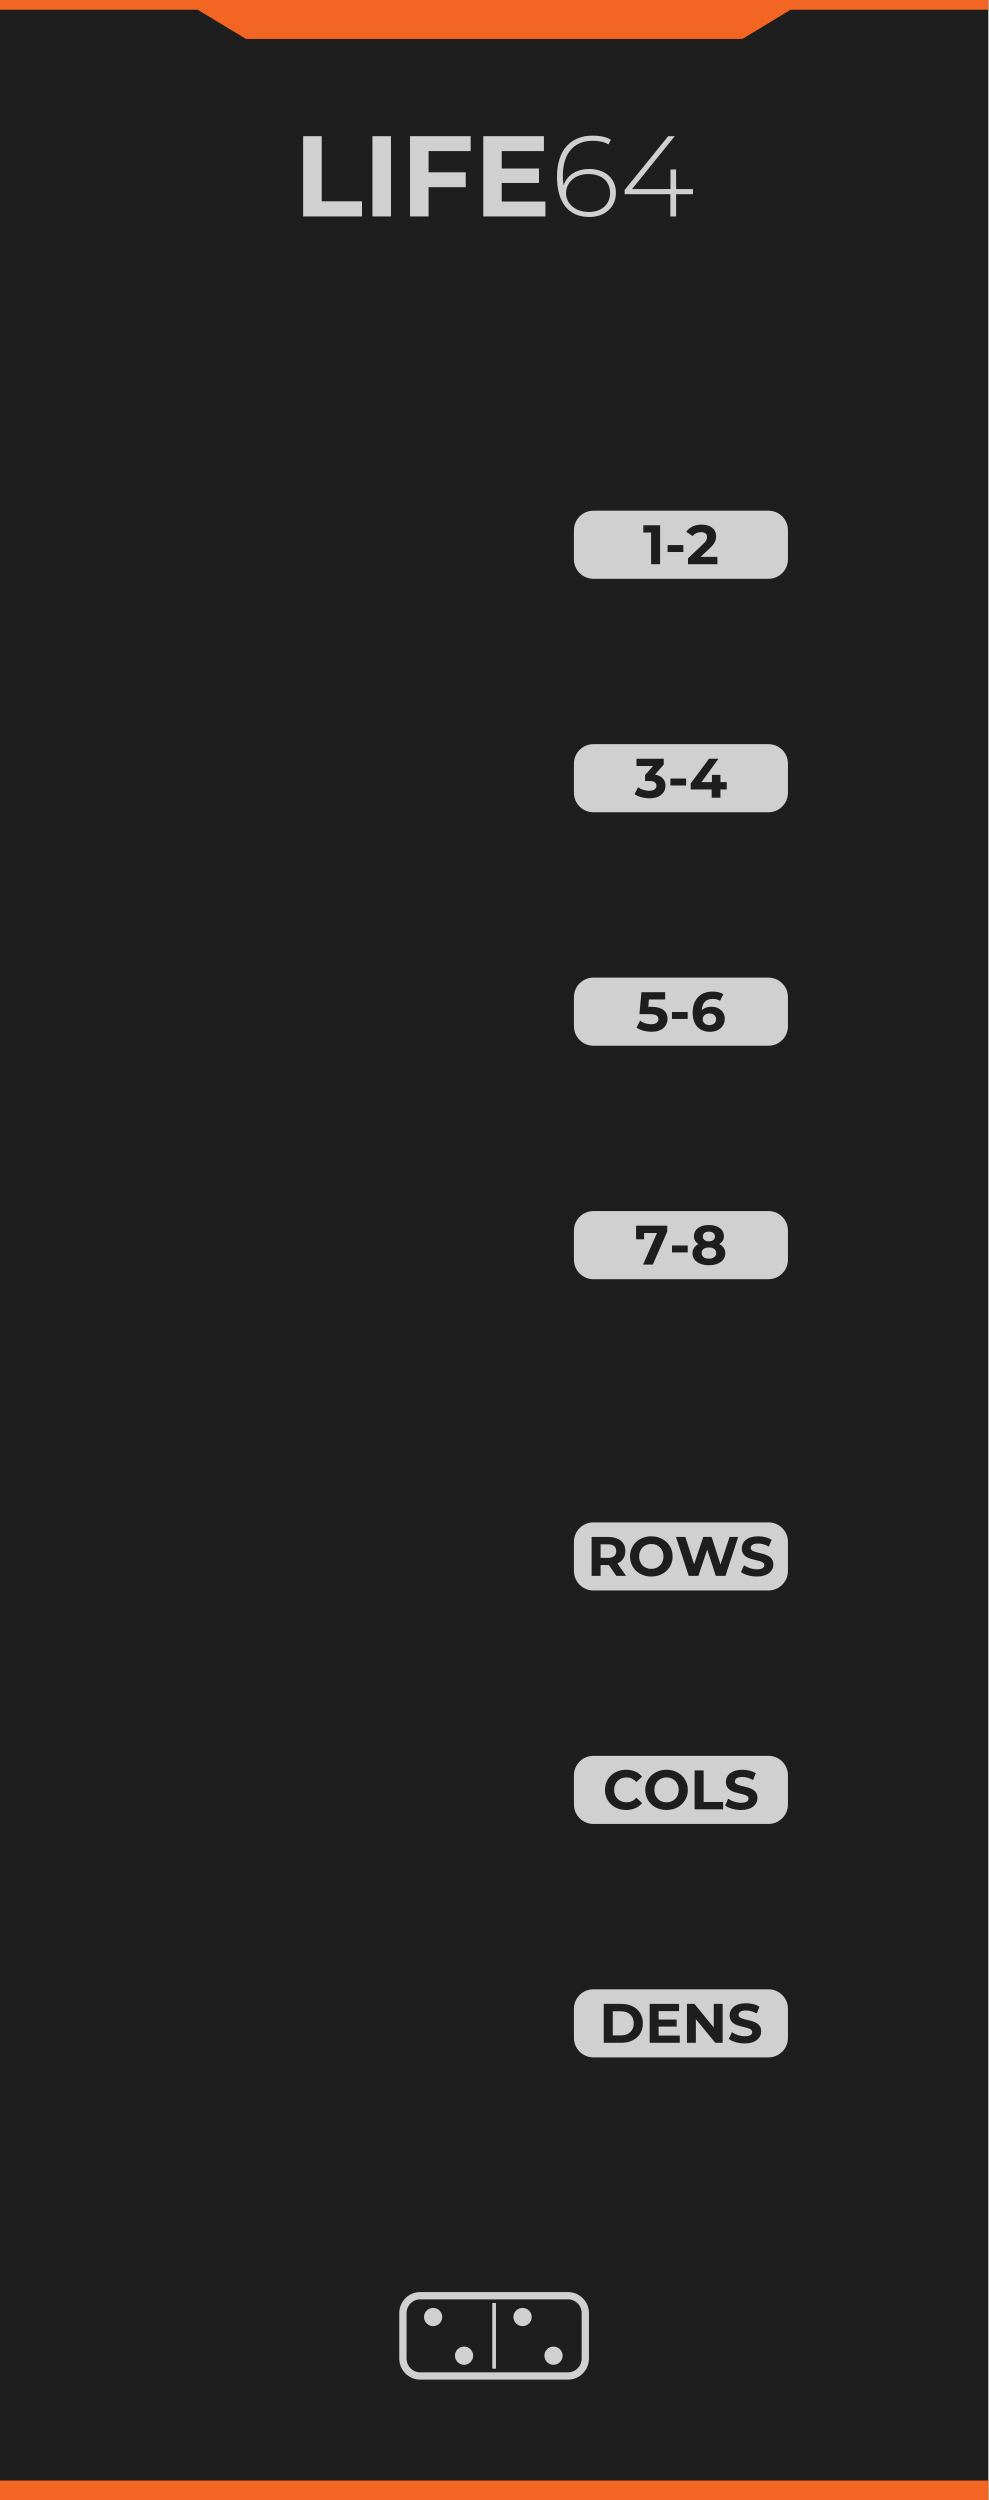
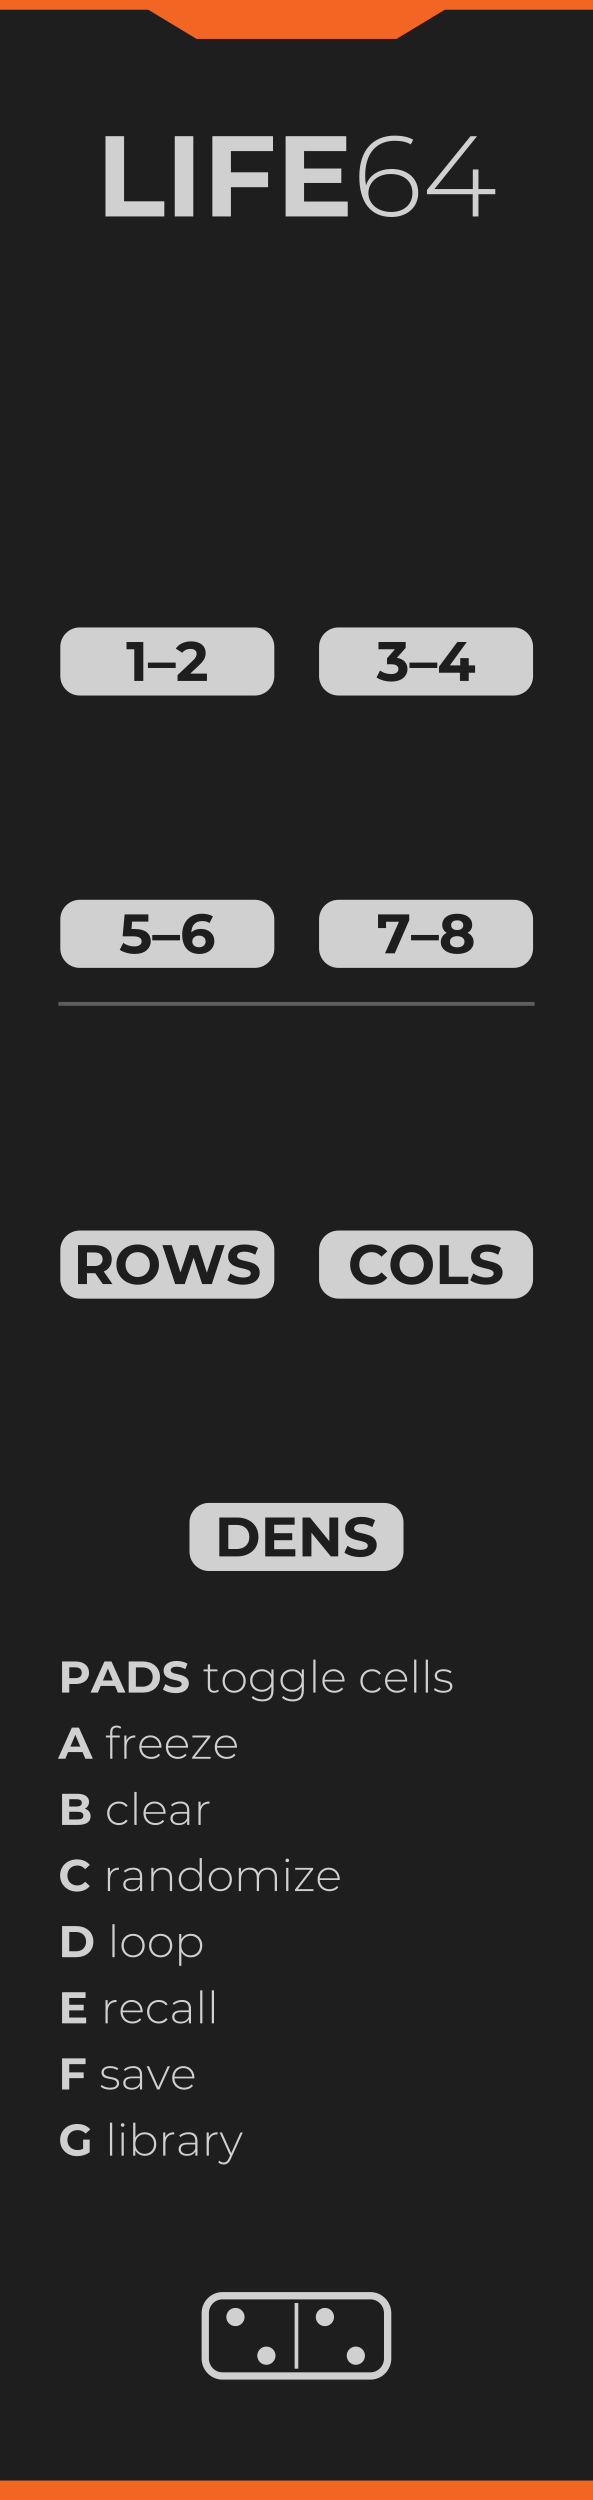
- <svg xmlns="http://www.w3.org/2000/svg" width="50.8mm" height="128.5mm" viewBox="0 0 50.8 128.5">
-   <rect width="50.8" height="128.5" fill="#1e1e1e" />
-   <polygon points="     0,0 50.8,0 50.8,0.5     40.64,0.5 38.16,2.0 12.64,2.0 10.16,0.5     0,0.5   " fill="#f26522" />
-   <rect x="0" y="127.5" width="50.8" height="1.0" fill="#f26522" />
+ <svg xmlns="http://www.w3.org/2000/svg" width="30.48mm" height="128.5mm" viewBox="0 0 30.48 128.5">
+   <rect width="30.48" height="128.5" fill="#1e1e1e" />
+   <polygon points="0,0 30.48,0 30.48,0.5 22.86,0.5 20.38,2.0 10.10,2.0 7.62,0.5 0,0.5" fill="#f26522" />
+   <rect x="0" y="127.5" width="30.48" height="1.0" fill="#f26522" />
  <g id="title">
-     <path fill="#d0d0d0" fill-rule="evenodd" d="M15.582 11.125H18.606V10.347H16.537V7.0H15.582Z" />
-     <path fill="#d0d0d0" fill-rule="evenodd" d="M19.142 11.125H20.096V7.0H19.142Z" />
-     <path fill="#d0d0d0" fill-rule="evenodd" d="M21.075 11.125H22.029V9.622H23.939V8.856H22.029V7.766H24.192V7.0H21.075Z" />
-     <path fill="#d0d0d0" fill-rule="evenodd" d="M24.84 11.125H28.034V10.359H25.789V9.404H27.704V8.662H25.789V7.766H27.957V7.0H24.84Z" />
-     <path fill="#d0d0d0" fill-rule="evenodd" d="M30.285 11.154C31.075 11.154 31.658 10.665 31.658 9.911C31.658 9.169 31.104 8.685 30.279 8.685C29.656 8.685 29.137 8.992 28.967 9.534C28.937 9.346 28.93 9.163 28.93 9.039C28.93 7.837 29.535 7.236 30.462 7.236C30.776 7.236 31.063 7.291 31.275 7.424L31.399 7.183C31.147 7.026 30.816 6.971 30.462 6.971C29.366 6.971 28.629 7.684 28.629 9.086C28.629 10.371 29.201 11.154 30.285 11.154ZM30.273 10.895C29.507 10.895 29.095 10.412 29.095 9.929C29.095 9.375 29.566 8.945 30.238 8.945C30.937 8.945 31.358 9.328 31.358 9.917C31.358 10.506 30.922 10.895 30.273 10.895Z" />
-     <path fill="#d0d0d0" fill-rule="evenodd" d="M32.106 9.982H34.457V11.125H34.752V9.982H35.618V9.717H34.752V8.709H34.463V9.717H32.486L34.681 7.0H34.345L32.106 9.764Z" />
+     <path fill="#d0d0d0" fill-rule="evenodd" d="M5.422 11.125H8.446V10.347H6.377V7.0H5.422Z" />
+     <path fill="#d0d0d0" fill-rule="evenodd" d="M8.982 11.125H9.936V7.0H8.982Z" />
+     <path fill="#d0d0d0" fill-rule="evenodd" d="M10.915 11.125H11.869V9.622H13.779V8.856H11.869V7.766H14.032V7.0H10.915Z" />
+     <path fill="#d0d0d0" fill-rule="evenodd" d="M14.68 11.125H17.874V10.359H15.629V9.404H17.544V8.662H15.629V7.766H17.797V7.0H14.68Z" />
+     <path fill="#d0d0d0" fill-rule="evenodd" d="M20.125 11.154C20.915 11.154 21.498 10.665 21.498 9.911C21.498 9.169 20.944 8.685 20.119 8.685C19.491 8.685 18.976 8.992 18.811 9.534C18.78 9.345 18.77 9.165 18.77 9.039C18.77 7.837 19.375 7.236 20.302 7.236C20.616 7.236 20.903 7.291 21.115 7.424L21.239 7.183C20.987 7.033 20.656 6.971 20.302 6.971C19.206 6.971 18.469 7.684 18.469 9.086C18.469 10.375 19.041 11.154 20.125 11.154ZM20.113 10.895C19.347 10.895 18.935 10.412 18.935 9.929C18.935 9.375 19.406 8.945 20.078 8.945C20.769 8.945 21.198 9.328 21.198 9.917C21.198 10.514 20.758 10.895 20.113 10.895Z" />
+     <path fill="#d0d0d0" fill-rule="evenodd" d="M21.946 9.982H24.297V11.125H24.592V9.982H25.458V9.717H24.592V8.709H24.303V9.717H22.329L24.521 7.0H24.185L21.946 9.764Z" />
  </g>
-   <rect x="29.5" y="26.25" width="11" height="3.5" rx="1.0" fill="#d0d0d0" />
-   <g transform="translate(29.5, 0)">
-     <path fill="#1e1e1e" fill-rule="evenodd" d="M3.966 29.0H4.429V27.0H3.566V27.371H3.966Z" />
-     <path fill="#1e1e1e" fill-rule="evenodd" d="M4.814 28.374H5.623V28.017H4.814Z" />
-     <path fill="#1e1e1e" fill-rule="evenodd" d="M5.863 29.0H7.374V28.623H6.513L6.974 28.189C7.254 27.926 7.309 27.751 7.309 27.557C7.309 27.191 7.011 26.966 6.566 26.966C6.208 26.966 5.924 27.109 5.771 27.337L6.109 27.554C6.208 27.417 6.355 27.354 6.523 27.354C6.732 27.354 6.843 27.443 6.843 27.603C6.843 27.694 6.817 27.806 6.634 27.971L5.863 28.7Z" />
-   </g>
-   <rect x="29.5" y="38.25" width="11" height="3.5" rx="1.0" fill="#d0d0d0" />
-   <g transform="translate(29.5, 0)">
-     <path fill="#1e1e1e" fill-rule="evenodd" d="M3.879 41.034C4.45 41.034 4.707 40.726 4.707 40.389C4.707 40.094 4.523 39.872 4.165 39.813L4.616 39.3V39.0H3.216V39.371H4.067L3.656 39.837V40.143H3.867C4.13 40.143 4.241 40.236 4.241 40.389C4.241 40.549 4.1 40.646 3.867 40.646C3.661 40.646 3.448 40.576 3.296 40.466L3.116 40.82C3.306 40.957 3.6 41.034 3.879 41.034Z" />
-     <path fill="#1e1e1e" fill-rule="evenodd" d="M4.959 40.374H5.767V40.017H4.959Z" />
-     <path fill="#1e1e1e" fill-rule="evenodd" d="M6.001 40.58H7.079V41.0H7.53V40.58H7.856V40.203H7.53V39.829H7.093V40.203H6.555L7.43 39.0H6.944L6.001 40.269Z" />
-   </g>
-   <rect x="29.5" y="50.25" width="11" height="3.5" rx="1.0" fill="#d0d0d0" />
-   <g transform="translate(29.5, 0)">
-     <path fill="#1e1e1e" fill-rule="evenodd" d="M3.98 53.034C4.551 53.034 4.811 52.726 4.811 52.371C4.811 52.017 4.58 51.751 3.986 51.751H3.822L3.855 51.371H4.689V51.0H3.469L3.366 52.126H3.877C4.243 52.126 4.343 52.231 4.343 52.386C4.343 52.55 4.201 52.646 3.969 52.646C3.763 52.646 3.552 52.576 3.4 52.466L3.217 52.82C3.411 52.957 3.702 53.034 3.98 53.034Z" />
-     <path fill="#1e1e1e" fill-rule="evenodd" d="M5.037 52.374H5.846V52.017H5.037Z" />
-     <path fill="#1e1e1e" fill-rule="evenodd" d="M6.997 53.034C7.14 53.034 7.268 53.007 7.381 52.953C7.608 52.844 7.754 52.639 7.754 52.369C7.754 52.243 7.723 52.133 7.661 52.04C7.538 51.853 7.325 51.746 7.066 51.746C6.858 51.746 6.69 51.807 6.572 51.926L6.573 51.908C6.592 51.535 6.804 51.343 7.134 51.343C7.271 51.343 7.398 51.367 7.509 51.443L7.68 51.103C7.539 51.011 7.336 50.966 7.123 50.966C6.523 50.966 6.103 51.351 6.103 52.043C6.103 52.689 6.449 53.034 6.997 53.034ZM6.971 52.689C6.749 52.689 6.62 52.563 6.62 52.391C6.62 52.214 6.76 52.091 6.966 52.091C7.171 52.091 7.306 52.209 7.306 52.391C7.306 52.569 7.166 52.689 6.971 52.689Z" />
-   </g>
-   <rect x="29.5" y="62.25" width="11" height="3.5" rx="1.0" fill="#d0d0d0" />
-   <g transform="translate(29.5, 0)">
-     <path fill="#1e1e1e" fill-rule="evenodd" d="M3.551 65.0H4.054L4.797 63.3V63.0H3.194V63.703H3.606V63.377H4.269Z" />
-     <path fill="#1e1e1e" fill-rule="evenodd" d="M5.04 64.374H5.849V64.017H5.04Z" />
-     <path fill="#1e1e1e" fill-rule="evenodd" d="M6.934 65.034C7.443 65.034 7.78 64.791 7.78 64.42C7.78 64.205 7.668 64.044 7.474 63.947C7.624 63.855 7.709 63.715 7.709 63.537C7.709 63.183 7.397 62.966 6.934 62.966C6.483 62.966 6.166 63.183 6.166 63.537C6.166 63.715 6.251 63.855 6.399 63.947C6.206 64.044 6.094 64.204 6.094 64.42C6.094 64.791 6.431 65.034 6.934 65.034ZM6.934 63.803C6.744 63.803 6.626 63.71 6.626 63.557C6.626 63.397 6.751 63.306 6.934 63.306C7.121 63.306 7.249 63.397 7.249 63.557C7.249 63.71 7.129 63.803 6.934 63.803ZM6.934 64.694C6.706 64.694 6.563 64.585 6.563 64.406C6.563 64.227 6.706 64.12 6.934 64.12C7.167 64.12 7.311 64.227 7.311 64.406C7.311 64.585 7.167 64.694 6.934 64.694Z" />
-   </g>
-   <rect x="29.5" y="78.25" width="11" height="3.5" rx="1.0" fill="#d0d0d0" />
-   <g transform="translate(29.5, 0)">
-     <path fill="#1e1e1e" fill-rule="evenodd" d="M0.909 81.0H1.371V80.443H1.774C1.782 80.443 1.789 80.443 1.796 80.443L2.18 81.0H2.68L2.233 80.358C2.494 80.246 2.643 80.025 2.643 79.726C2.643 79.272 2.319 79.0 1.763 79.0H0.909ZM1.749 79.377C2.034 79.377 2.174 79.505 2.174 79.726C2.174 79.943 2.034 80.074 1.749 80.074H1.371V79.377Z" />
-     <path fill="#1e1e1e" fill-rule="evenodd" d="M3.98 81.034C4.449 81.034 4.823 80.793 4.989 80.413C5.1 80.158 5.098 79.835 4.989 79.587C4.823 79.213 4.451 78.966 3.977 78.966C3.352 78.966 2.883 79.406 2.883 80.0C2.883 80.594 3.348 81.034 3.98 81.034ZM3.977 80.64C3.888 80.64 3.805 80.625 3.729 80.594C3.5 80.503 3.351 80.28 3.351 80.0C3.351 79.619 3.619 79.36 3.977 79.36C4.335 79.36 4.603 79.619 4.603 80.0C4.603 80.381 4.335 80.64 3.977 80.64Z" />
-     <path fill="#1e1e1e" fill-rule="evenodd" d="M5.9 81.0H6.397L6.851 79.645L7.291 81.0H7.789L8.443 79.0H8.0L7.534 80.416L7.077 79.0H6.649L6.177 80.406L5.726 79.0H5.246Z" />
-     <path fill="#1e1e1e" fill-rule="evenodd" d="M9.4 81.034C9.971 81.034 10.249 80.751 10.249 80.414C10.249 80.205 10.154 80.072 10.017 79.989C9.674 79.779 9.086 79.823 9.086 79.566C9.086 79.522 9.098 79.483 9.123 79.45C9.172 79.383 9.287 79.337 9.466 79.337C9.645 79.337 9.833 79.388 10.02 79.494L10.163 79.143C9.976 79.025 9.72 78.966 9.469 78.966C8.903 78.966 8.626 79.246 8.626 79.589C8.626 79.909 8.836 80.04 9.084 80.12C9.416 80.227 9.789 80.235 9.789 80.449C9.789 80.574 9.677 80.663 9.403 80.663C9.163 80.663 8.914 80.576 8.743 80.454L8.586 80.803C8.765 80.94 9.08 81.034 9.4 81.034Z" />
-   </g>
-   <rect x="29.5" y="90.25" width="11" height="3.5" rx="1.0" fill="#d0d0d0" />
-   <g transform="translate(29.5, 0)">
-     <path fill="#1e1e1e" fill-rule="evenodd" d="M2.68 93.034C3.03 93.034 3.315 92.91 3.506 92.677L3.209 92.403C3.071 92.563 2.904 92.64 2.706 92.64C2.332 92.64 2.066 92.381 2.066 92.0C2.066 91.619 2.332 91.36 2.706 91.36C2.904 91.36 3.071 91.438 3.209 91.594L3.506 91.32C3.315 91.088 3.03 90.966 2.683 90.966C2.058 90.966 1.597 91.398 1.597 92.0C1.597 92.602 2.063 93.034 2.68 93.034Z" />
-     <path fill="#1e1e1e" fill-rule="evenodd" d="M4.763 93.034C5.231 93.034 5.606 92.793 5.771 92.413C5.883 92.158 5.881 91.835 5.771 91.587C5.606 91.213 5.234 90.966 4.76 90.966C4.135 90.966 3.666 91.406 3.666 92.0C3.666 92.594 4.13 93.034 4.763 93.034ZM4.76 92.64C4.67 92.64 4.588 92.625 4.511 92.594C4.283 92.503 4.134 92.28 4.134 92.0C4.134 91.619 4.402 91.36 4.76 91.36C5.118 91.36 5.386 91.619 5.386 92.0C5.386 92.381 5.118 92.64 4.76 92.64Z" />
-     <path fill="#1e1e1e" fill-rule="evenodd" d="M6.203 93.0H7.669V92.623H6.666V91.0H6.203Z" />
-     <path fill="#1e1e1e" fill-rule="evenodd" d="M8.586 93.034C9.157 93.034 9.434 92.751 9.434 92.414C9.434 92.205 9.34 92.072 9.203 91.989C8.86 91.779 8.271 91.823 8.271 91.566C8.271 91.522 8.284 91.483 8.309 91.45C8.358 91.383 8.472 91.337 8.651 91.337C8.83 91.337 9.019 91.388 9.206 91.494L9.349 91.143C9.162 91.025 8.906 90.966 8.654 90.966C8.089 90.966 7.811 91.246 7.811 91.589C7.811 91.909 8.021 92.04 8.27 92.12C8.601 92.227 8.974 92.235 8.974 92.449C8.974 92.574 8.863 92.663 8.589 92.663C8.349 92.663 8.1 92.576 7.929 92.454L7.771 92.803C7.95 92.94 8.266 93.034 8.586 93.034Z" />
-   </g>
-   <rect x="29.5" y="102.25" width="11" height="3.5" rx="1.0" fill="#d0d0d0" />
-   <g transform="translate(29.5, 0)">
-     <path fill="#1e1e1e" fill-rule="evenodd" d="M1.533 105.0H2.441C3.093 105.0 3.544 104.606 3.544 104.0C3.544 103.796 3.498 103.62 3.404 103.471C3.218 103.174 2.876 103.0 2.441 103.0H1.533ZM1.996 104.62V103.38H2.419C2.819 103.38 3.076 103.617 3.076 104.0C3.076 104.377 2.819 104.62 2.419 104.62Z" />
-     <path fill="#1e1e1e" fill-rule="evenodd" d="M3.893 105.0H5.441V104.629H4.353V104.166H5.281V103.806H4.353V103.371H5.404V103.0H3.893Z" />
-     <path fill="#1e1e1e" fill-rule="evenodd" d="M5.81 105.0H6.267V103.786L7.264 105.0H7.644V103.0H7.187V104.213L6.193 103.0H5.81Z" />
-     <path fill="#1e1e1e" fill-rule="evenodd" d="M8.776 105.034C9.347 105.034 9.624 104.751 9.624 104.414C9.624 104.205 9.53 104.072 9.393 103.989C9.05 103.779 8.461 103.823 8.461 103.566C8.461 103.522 8.474 103.483 8.499 103.45C8.548 103.383 8.662 103.337 8.841 103.337C9.02 103.337 9.209 103.388 9.396 103.494L9.539 103.143C9.352 103.025 9.096 102.966 8.844 102.966C8.279 102.966 8.001 103.246 8.001 103.589C8.001 103.909 8.211 104.04 8.46 104.12C8.791 104.227 9.164 104.235 9.164 104.449C9.164 104.574 9.053 104.663 8.779 104.663C8.539 104.663 8.29 104.576 8.119 104.454L7.961 104.803C8.14 104.94 8.456 105.034 8.776 105.034Z" />
-   </g>
-   <g transform="translate(20.71,118.0) scale(0.75)">
+   <rect x="3.10" y="32.25" width="11" height="3.5" rx="1" fill="#d0d0d0" />
+   <path fill="#1e1e1e" fill-rule="evenodd" d="M6.903 35.0H7.366V33.0H6.503V33.371H6.903Z" />
+   <path fill="#1e1e1e" fill-rule="evenodd" d="M7.603 34.334H9.031V34.057H7.603Z" />
+   <path fill="#1e1e1e" fill-rule="evenodd" d="M9.126 35.0H10.637V34.623H9.777L10.237 34.189C10.517 33.931 10.571 33.751 10.571 33.557C10.571 33.191 10.274 32.966 9.829 32.966C9.467 32.966 9.19 33.109 9.034 33.337L9.371 33.554C9.467 33.417 9.614 33.354 9.786 33.354C9.995 33.354 10.106 33.447 10.106 33.603C10.106 33.698 10.076 33.804 9.897 33.971L9.126 34.7Z" />
+   <rect x="16.40" y="32.25" width="11" height="3.5" rx="1" fill="#d0d0d0" />
+   <path fill="#1e1e1e" fill-rule="evenodd" d="M20.116 35.034C20.681 35.034 20.944 34.726 20.944 34.389C20.944 34.091 20.76 33.872 20.401 33.811L20.853 33.3V33.0H19.453V33.371H20.301L19.893 33.837V34.143H20.104C20.367 34.143 20.479 34.24 20.479 34.389C20.479 34.552 20.337 34.646 20.104 34.646C19.895 34.646 19.685 34.58 19.533 34.466L19.353 34.82C19.547 34.957 19.834 35.034 20.116 35.034Z" />
+   <path fill="#1e1e1e" fill-rule="evenodd" d="M21.047 34.334H22.476V34.057H21.047Z" />
+   <path fill="#1e1e1e" fill-rule="evenodd" d="M22.564 34.58H23.641V35.0H24.093V34.58H24.419V34.203H24.093V33.829H23.656V34.203H23.121L23.993 33.0H23.507L22.564 34.269Z" />
+   <rect x="3.10" y="46.25" width="11" height="3.5" rx="1" fill="#d0d0d0" />
+   <path fill="#1e1e1e" fill-rule="evenodd" d="M6.917 49.034C7.489 49.034 7.749 48.726 7.749 48.371C7.749 48.017 7.511 47.751 6.923 47.751H6.76L6.791 47.371H7.626V47.0H6.406L6.303 48.126H6.814C7.174 48.126 7.28 48.231 7.28 48.386C7.28 48.55 7.138 48.646 6.906 48.646C6.7 48.646 6.49 48.58 6.337 48.466L6.154 48.82C6.349 48.957 6.639 49.034 6.917 49.034Z" />
+   <path fill="#1e1e1e" fill-rule="evenodd" d="M7.826 48.334H9.254V48.057H7.826Z" />
+   <path fill="#1e1e1e" fill-rule="evenodd" d="M10.26 49.034C10.683 49.034 11.017 48.78 11.017 48.369C11.017 47.991 10.717 47.746 10.329 47.746C10.117 47.746 9.952 47.806 9.834 47.926C9.846 47.541 10.062 47.343 10.397 47.343C10.53 47.343 10.661 47.367 10.771 47.443L10.943 47.103C10.802 47.011 10.599 46.966 10.386 46.966C9.786 46.966 9.366 47.351 9.366 48.043C9.366 48.69 9.708 49.034 10.26 49.034ZM10.234 48.689C10.013 48.689 9.883 48.563 9.883 48.391C9.883 48.216 10.023 48.091 10.229 48.091C10.434 48.091 10.569 48.209 10.569 48.391C10.569 48.574 10.429 48.689 10.234 48.689Z" />
+   <rect x="16.40" y="46.25" width="11" height="3.5" rx="1" fill="#d0d0d0" />
+   <path fill="#1e1e1e" fill-rule="evenodd" d="M19.789 49.0H20.291L21.034 47.3V47.0H19.431V47.703H19.843V47.377H20.506Z" />
+   <path fill="#1e1e1e" fill-rule="evenodd" d="M21.129 48.334H22.557V48.057H21.129Z" />
+   <path fill="#1e1e1e" fill-rule="evenodd" d="M23.497 49.034C24.006 49.034 24.343 48.797 24.343 48.42C24.343 48.207 24.231 48.044 24.037 47.949C24.186 47.857 24.271 47.716 24.271 47.537C24.271 47.183 23.96 46.966 23.497 46.966C23.04 46.966 22.729 47.183 22.729 47.537C22.729 47.716 22.811 47.853 22.96 47.949C22.77 48.044 22.657 48.207 22.657 48.42C22.657 48.797 22.994 49.034 23.497 49.034ZM23.497 47.803C23.31 47.803 23.189 47.71 23.189 47.557C23.189 47.397 23.31 47.306 23.497 47.306C23.684 47.306 23.811 47.397 23.811 47.557C23.811 47.71 23.691 47.803 23.497 47.803ZM23.497 48.694C23.269 48.694 23.126 48.585 23.126 48.406C23.126 48.227 23.269 48.12 23.497 48.12C23.73 48.12 23.874 48.227 23.874 48.406C23.874 48.585 23.73 48.694 23.497 48.694Z" />
+   <rect x="3.10" y="63.25" width="11" height="3.5" rx="1" fill="#d0d0d0" />
+   <path fill="#1e1e1e" fill-rule="evenodd" d="M4.009 66.0H4.471V65.443H4.897L5.283 66.0H5.78L5.334 65.357C5.593 65.243 5.743 65.023 5.743 64.726C5.743 64.276 5.419 64.0 4.863 64.0H4.009ZM4.471 65.074V64.377H4.849C5.13 64.377 5.274 64.505 5.274 64.726C5.274 64.943 5.13 65.074 4.849 65.074Z" />
+   <path fill="#1e1e1e" fill-rule="evenodd" d="M7.077 66.034C7.71 66.034 8.171 65.594 8.171 65.0C8.171 64.406 7.71 63.966 7.077 63.966C6.445 63.966 5.983 64.406 5.983 65.0C5.983 65.594 6.445 66.034 7.077 66.034ZM7.077 65.64C6.723 65.64 6.451 65.377 6.451 65.0C6.451 64.623 6.723 64.36 7.077 64.36C7.431 64.36 7.703 64.623 7.703 65.0C7.703 65.377 7.431 65.64 7.077 65.64Z" />
+   <path fill="#1e1e1e" fill-rule="evenodd" d="M9.003 66.0H9.497L9.951 64.646L10.391 66.0H10.889L11.543 64.0H11.1L10.634 65.417L10.177 64.0H9.749L9.277 65.406L8.826 64.0H8.346Z" />
+   <path fill="#1e1e1e" fill-rule="evenodd" d="M12.5 66.034C13.071 66.034 13.349 65.751 13.349 65.414C13.349 64.89 12.757 64.867 12.414 64.767C12.277 64.727 12.186 64.669 12.186 64.566C12.186 64.44 12.291 64.337 12.566 64.337C12.741 64.337 12.933 64.388 13.12 64.494L13.263 64.143C13.076 64.029 12.82 63.966 12.569 63.966C12.003 63.966 11.726 64.246 11.726 64.589C11.726 65.008 12.104 65.115 12.431 65.187C12.677 65.241 12.889 65.289 12.889 65.449C12.889 65.574 12.777 65.663 12.503 65.663C12.263 65.663 12.01 65.576 11.843 65.454L11.686 65.803C11.865 65.94 12.18 66.034 12.5 66.034Z" />
+   <rect x="16.40" y="63.25" width="11" height="3.5" rx="1" fill="#d0d0d0" />
+   <path fill="#1e1e1e" fill-rule="evenodd" d="M19.08 66.034C19.43 66.034 19.719 65.91 19.906 65.677L19.609 65.403C19.471 65.561 19.304 65.64 19.106 65.64C18.729 65.64 18.466 65.377 18.466 65.0C18.466 64.623 18.729 64.36 19.106 64.36C19.304 64.36 19.471 64.438 19.609 64.594L19.906 64.32C19.719 64.091 19.43 63.966 19.083 63.966C18.458 63.966 17.997 64.398 17.997 65.0C17.997 65.602 18.463 66.034 19.08 66.034Z" />
+   <path fill="#1e1e1e" fill-rule="evenodd" d="M21.16 66.034C21.792 66.034 22.254 65.594 22.254 65.0C22.254 64.406 21.792 63.966 21.16 63.966C20.528 63.966 20.066 64.406 20.066 65.0C20.066 65.594 20.528 66.034 21.16 66.034ZM21.16 65.64C20.806 65.64 20.534 65.377 20.534 65.0C20.534 64.623 20.806 64.36 21.16 64.36C21.514 64.36 21.786 64.623 21.786 65.0C21.786 65.377 21.514 65.64 21.16 65.64Z" />
+   <path fill="#1e1e1e" fill-rule="evenodd" d="M22.603 66.0H24.069V65.623H23.066V64.0H22.603Z" />
+   <path fill="#1e1e1e" fill-rule="evenodd" d="M24.986 66.034C25.557 66.034 25.834 65.751 25.834 65.414C25.834 64.89 25.243 64.867 24.9 64.767C24.763 64.727 24.671 64.669 24.671 64.566C24.671 64.44 24.777 64.337 25.051 64.337C25.227 64.337 25.419 64.388 25.606 64.494L25.749 64.143C25.562 64.029 25.306 63.966 25.054 63.966C24.489 63.966 24.211 64.246 24.211 64.589C24.211 65.008 24.59 65.115 24.917 65.187C25.163 65.241 25.374 65.289 25.374 65.449C25.374 65.574 25.263 65.663 24.989 65.663C24.749 65.663 24.496 65.576 24.329 65.454L24.171 65.803C24.35 65.94 24.666 66.034 24.986 66.034Z" />
+   <rect x="9.74" y="77.25" width="11" height="3.5" rx="1" fill="#d0d0d0" />
+   <path fill="#1e1e1e" fill-rule="evenodd" d="M11.273 80.0H12.181C12.833 80.0 13.284 79.606 13.284 79.0C13.284 78.394 12.833 78.0 12.181 78.0H11.273ZM11.736 79.62V78.38H12.159C12.559 78.38 12.816 78.617 12.816 79.0C12.816 79.383 12.559 79.62 12.159 79.62Z" />
+   <path fill="#1e1e1e" fill-rule="evenodd" d="M13.633 80.0H15.181V79.629H14.093V79.166H15.021V78.806H14.093V78.371H15.144V78.0H13.633Z" />
+   <path fill="#1e1e1e" fill-rule="evenodd" d="M15.55 80.0H16.007V78.783L17.004 80.0H17.384V78.0H16.927V79.217L15.933 78.0H15.55Z" />
+   <path fill="#1e1e1e" fill-rule="evenodd" d="M18.516 80.034C19.087 80.034 19.364 79.751 19.364 79.414C19.364 78.89 18.773 78.867 18.43 78.767C18.293 78.727 18.201 78.669 18.201 78.566C18.201 78.44 18.307 78.337 18.581 78.337C18.757 78.337 18.949 78.388 19.136 78.494L19.279 78.143C19.092 78.029 18.836 77.966 18.584 77.966C18.019 77.966 17.741 78.246 17.741 78.589C17.741 79.008 18.12 79.115 18.447 79.187C18.693 79.241 18.904 79.289 18.904 79.449C18.904 79.574 18.793 79.663 18.519 79.663C18.279 79.663 18.026 79.576 17.859 79.454L17.701 79.803C17.88 79.94 18.196 80.034 18.516 80.034Z" />
+   <rect x="3.0" y="51.50" width="24.48" height="0.2" fill="#d0d0d0" opacity="0.35" />
+   <path fill="#d0d0d0" fill-rule="evenodd" d="M3.19 87.0H3.56V86.559H3.882C4.307 86.559 4.577 86.337 4.577 85.981C4.577 85.619 4.307 85.4 3.882 85.4H3.19ZM3.56 86.257V85.702H3.862C4.087 85.702 4.202 85.804 4.202 85.981C4.202 86.154 4.087 86.257 3.862 86.257Z" />
+   <path fill="#d0d0d0" fill-rule="evenodd" d="M4.653 87.0H5.032L5.174 86.657H5.917L6.058 87.0H6.447L5.731 85.4H5.366ZM5.29 86.376 5.546 85.766 5.8 86.376Z" />
+   <path fill="#d0d0d0" fill-rule="evenodd" d="M6.614 87.0H7.341C7.862 87.0 8.223 86.685 8.223 86.2C8.223 85.715 7.862 85.4 7.341 85.4H6.614ZM6.984 86.696V85.704H7.322C7.642 85.704 7.848 85.894 7.848 86.2C7.848 86.506 7.642 86.696 7.322 86.696Z" />
+   <path fill="#d0d0d0" fill-rule="evenodd" d="M9.027 87.027C9.485 87.027 9.706 86.801 9.706 86.531C9.706 86.112 9.233 86.094 8.959 86.014C8.849 85.982 8.776 85.935 8.776 85.853C8.776 85.752 8.861 85.67 9.08 85.67C9.22 85.67 9.374 85.71 9.523 85.795L9.638 85.514C9.488 85.423 9.283 85.373 9.082 85.373C8.63 85.373 8.408 85.597 8.408 85.871C8.408 86.206 8.71 86.292 8.973 86.35C9.169 86.393 9.338 86.431 9.338 86.559C9.338 86.659 9.249 86.73 9.03 86.73C8.838 86.73 8.636 86.661 8.502 86.563L8.376 86.842C8.519 86.952 8.771 87.027 9.027 87.027Z" />
+   <path fill="#d0d0d0" fill-rule="evenodd" d="M11.007 87.009C11.098 87.009 11.19 86.982 11.251 86.925L11.203 86.845C11.155 86.889 11.093 86.911 11.018 86.911C10.872 86.911 10.797 86.826 10.797 86.673V85.905H11.176V85.807H10.797V85.546H10.682V85.807H10.463V85.905H10.682V86.685C10.682 86.886 10.797 87.009 11.007 87.009Z" />
+   <path fill="#d0d0d0" fill-rule="evenodd" d="M12.035 87.009C12.378 87.009 12.632 86.755 12.632 86.403C12.632 86.047 12.378 85.798 12.035 85.798C11.693 85.798 11.439 86.047 11.439 86.403C11.439 86.755 11.693 87.009 12.035 87.009ZM12.035 86.906C11.761 86.906 11.555 86.701 11.555 86.403C11.555 86.102 11.761 85.901 12.035 85.901C12.31 85.901 12.515 86.102 12.515 86.403C12.515 86.701 12.31 86.906 12.035 86.906Z" />
+   <path fill="#d0d0d0" fill-rule="evenodd" d="M13.482 87.453C13.866 87.453 14.061 87.271 14.061 86.872V85.807H13.951V86.077C13.856 85.9 13.67 85.798 13.45 85.798C13.112 85.798 12.856 86.033 12.856 86.376C12.856 86.719 13.112 86.957 13.45 86.957C13.667 86.957 13.852 86.856 13.946 86.682V86.886C13.946 87.203 13.797 87.35 13.48 87.35C13.288 87.35 13.117 87.286 12.998 87.176L12.936 87.263C13.058 87.385 13.266 87.453 13.482 87.453ZM13.459 86.854C13.181 86.854 12.973 86.659 12.973 86.376C12.973 86.093 13.181 85.901 13.459 85.901C13.743 85.901 13.949 86.093 13.949 86.376C13.949 86.659 13.743 86.854 13.459 86.854Z" />
+   <path fill="#d0d0d0" fill-rule="evenodd" d="M15.041 87.453C15.425 87.453 15.619 87.271 15.619 86.872V85.807H15.51V86.077C15.415 85.9 15.229 85.798 15.009 85.798C14.671 85.798 14.415 86.033 14.415 86.376C14.415 86.719 14.671 86.957 15.009 86.957C15.226 86.957 15.411 86.856 15.505 86.682V86.886C15.505 87.203 15.356 87.35 15.039 87.35C14.847 87.35 14.675 87.286 14.557 87.176L14.495 87.263C14.617 87.385 14.825 87.453 15.041 87.453ZM15.018 86.854C14.739 86.854 14.531 86.659 14.531 86.376C14.531 86.093 14.739 85.901 15.018 85.901C15.302 85.901 15.507 86.093 15.507 86.376C15.507 86.659 15.302 86.854 15.018 86.854Z" />
+   <path fill="#d0d0d0" fill-rule="evenodd" d="M16.104 87.0H16.218V85.304H16.104Z" />
+   <path fill="#d0d0d0" fill-rule="evenodd" d="M17.185 87.009C17.368 87.009 17.529 86.943 17.635 86.815L17.569 86.739C17.478 86.852 17.34 86.906 17.187 86.906C16.904 86.906 16.696 86.714 16.682 86.431H17.709C17.709 86.422 17.711 86.408 17.711 86.399C17.711 86.042 17.466 85.798 17.142 85.798C16.813 85.798 16.57 86.047 16.57 86.403C16.57 86.755 16.824 87.009 17.185 87.009ZM16.685 86.342C16.703 86.086 16.89 85.898 17.142 85.898C17.393 85.898 17.583 86.086 17.601 86.342Z" />
+   <path fill="#d0d0d0" fill-rule="evenodd" d="M19.126 87.009C19.315 87.009 19.481 86.936 19.578 86.79L19.494 86.728C19.408 86.85 19.272 86.906 19.126 86.906C18.847 86.906 18.639 86.705 18.639 86.403C18.639 86.102 18.847 85.901 19.126 85.901C19.272 85.901 19.408 85.957 19.494 86.079L19.578 86.017C19.481 85.871 19.315 85.798 19.126 85.798C18.778 85.798 18.522 86.047 18.522 86.403C18.522 86.755 18.778 87.009 19.126 87.009Z" />
+   <path fill="#d0d0d0" fill-rule="evenodd" d="M20.406 87.009C20.589 87.009 20.749 86.943 20.856 86.815L20.79 86.739C20.698 86.852 20.56 86.906 20.408 86.906C20.125 86.906 19.917 86.714 19.903 86.431H20.929C20.929 86.422 20.931 86.408 20.931 86.399C20.931 86.042 20.687 85.798 20.362 85.798C20.033 85.798 19.791 86.047 19.791 86.403C19.791 86.755 20.045 87.009 20.406 87.009ZM19.905 86.342C19.923 86.086 20.111 85.898 20.362 85.898C20.614 85.898 20.803 86.086 20.822 86.342Z" />
+   <path fill="#d0d0d0" fill-rule="evenodd" d="M21.286 87.0H21.4V85.304H21.286Z" />
+   <path fill="#d0d0d0" fill-rule="evenodd" d="M21.882 87.0H21.997V85.304H21.882Z" />
+   <path fill="#d0d0d0" fill-rule="evenodd" d="M22.781 87.009C23.085 87.009 23.251 86.877 23.251 86.682C23.251 86.486 23.11 86.419 22.941 86.383C22.715 86.334 22.461 86.323 22.461 86.122C22.461 85.994 22.565 85.898 22.797 85.898C22.925 85.898 23.055 85.933 23.155 86.006L23.208 85.914C23.114 85.844 22.948 85.798 22.799 85.798C22.497 85.798 22.346 85.945 22.346 86.125C22.346 86.326 22.488 86.397 22.657 86.433C22.883 86.482 23.137 86.49 23.137 86.685C23.137 86.819 23.038 86.909 22.785 86.909C22.608 86.909 22.447 86.844 22.355 86.765L22.303 86.856C22.397 86.944 22.582 87.009 22.781 87.009Z" />
+   <path fill="#d0d0d0" fill-rule="evenodd" d="M2.979 90.4H3.359L3.501 90.057H4.243L4.385 90.4H4.774L4.058 88.8H3.693ZM3.617 89.776 3.873 89.166 4.127 89.776Z" />
+   <path fill="#d0d0d0" fill-rule="evenodd" d="M5.663 90.4H5.777V89.305H6.157V89.207H5.775V89.033C5.775 88.873 5.85 88.793 5.999 88.793C6.074 88.793 6.135 88.815 6.184 88.859L6.23 88.773C6.175 88.721 6.083 88.695 5.994 88.695C5.781 88.695 5.663 88.826 5.663 89.024V89.207H5.443V89.305H5.663Z" />
+   <path fill="#d0d0d0" fill-rule="evenodd" d="M6.39 90.4H6.504V89.778C6.504 89.483 6.662 89.307 6.927 89.307C6.936 89.307 6.945 89.31 6.954 89.31V89.198C6.729 89.198 6.573 89.294 6.499 89.467V89.207H6.39Z" />
+   <path fill="#d0d0d0" fill-rule="evenodd" d="M7.775 90.409C7.958 90.409 8.118 90.343 8.225 90.215L8.159 90.139C8.067 90.252 7.93 90.306 7.777 90.306C7.494 90.306 7.286 90.114 7.272 89.831H8.298C8.298 89.822 8.301 89.808 8.301 89.799C8.301 89.442 8.056 89.198 7.731 89.198C7.402 89.198 7.16 89.447 7.16 89.803C7.16 90.155 7.414 90.409 7.775 90.409ZM7.274 89.742C7.293 89.486 7.48 89.298 7.731 89.298C7.983 89.298 8.173 89.486 8.191 89.742Z" />
+   <path fill="#d0d0d0" fill-rule="evenodd" d="M9.139 90.409C9.322 90.409 9.483 90.343 9.59 90.215L9.523 90.139C9.432 90.252 9.294 90.306 9.142 90.306C8.858 90.306 8.65 90.114 8.637 89.831H9.663C9.663 89.822 9.665 89.808 9.665 89.799C9.665 89.442 9.421 89.198 9.096 89.198C8.767 89.198 8.525 89.447 8.525 89.803C8.525 90.155 8.778 90.409 9.139 90.409ZM8.639 89.742C8.657 89.486 8.845 89.298 9.096 89.298C9.347 89.298 9.537 89.486 9.555 89.742Z" />
+   <path fill="#d0d0d0" fill-rule="evenodd" d="M9.878 90.4H10.826V90.302H10.024L10.813 89.285V89.207H9.889V89.305H10.664L9.878 90.322Z" />
+   <path fill="#d0d0d0" fill-rule="evenodd" d="M11.654 90.409C11.837 90.409 11.997 90.343 12.104 90.215L12.038 90.139C11.946 90.252 11.808 90.306 11.656 90.306C11.373 90.306 11.165 90.114 11.151 89.831H12.177C12.177 89.822 12.179 89.808 12.179 89.799C12.179 89.442 11.935 89.198 11.61 89.198C11.281 89.198 11.039 89.447 11.039 89.803C11.039 90.155 11.293 90.409 11.654 90.409ZM11.153 89.742C11.171 89.486 11.359 89.298 11.61 89.298C11.862 89.298 12.051 89.486 12.07 89.742Z" />
+   <path fill="#d0d0d0" fill-rule="evenodd" d="M3.19 93.8H4.017C4.438 93.8 4.657 93.638 4.657 93.363C4.657 93.162 4.544 93.026 4.367 92.968C4.498 92.898 4.577 92.778 4.577 92.616C4.577 92.366 4.374 92.2 3.971 92.2H3.19ZM3.558 92.856V92.479H3.926C4.112 92.479 4.205 92.541 4.205 92.666C4.205 92.793 4.112 92.856 3.926 92.856ZM3.558 93.521V93.126H3.99C4.186 93.126 4.285 93.192 4.285 93.325C4.285 93.462 4.182 93.521 3.99 93.521Z" />
+   <path fill="#d0d0d0" fill-rule="evenodd" d="M6.111 93.809C6.3 93.809 6.466 93.736 6.563 93.59L6.479 93.528C6.394 93.65 6.257 93.706 6.111 93.706C5.832 93.706 5.624 93.505 5.624 93.203C5.624 92.902 5.832 92.701 6.111 92.701C6.257 92.701 6.394 92.757 6.479 92.879L6.563 92.817C6.466 92.671 6.3 92.598 6.111 92.598C5.763 92.598 5.507 92.847 5.507 93.203C5.507 93.555 5.763 93.809 6.111 93.809Z" />
+   <path fill="#d0d0d0" fill-rule="evenodd" d="M6.906 93.8H7.021V92.104H6.906Z" />
+   <path fill="#d0d0d0" fill-rule="evenodd" d="M7.987 93.809C8.17 93.809 8.331 93.743 8.438 93.615L8.371 93.539C8.28 93.652 8.142 93.706 7.99 93.706C7.706 93.706 7.498 93.514 7.485 93.231H8.511C8.511 93.222 8.513 93.208 8.513 93.199C8.513 92.842 8.269 92.598 7.944 92.598C7.615 92.598 7.373 92.847 7.373 93.203C7.373 93.555 7.626 93.809 7.987 93.809ZM7.487 93.142C7.505 92.886 7.693 92.698 7.944 92.698C8.195 92.698 8.385 92.886 8.403 93.142Z" />
+   <path fill="#d0d0d0" fill-rule="evenodd" d="M9.619 93.8H9.729V93.043C9.729 92.748 9.565 92.598 9.27 92.598C9.084 92.598 8.911 92.66 8.792 92.767L8.849 92.849C8.947 92.761 9.096 92.698 9.261 92.698C9.497 92.698 9.615 92.812 9.615 93.039V93.135H9.206C8.872 93.135 8.76 93.286 8.76 93.469C8.76 93.67 8.922 93.809 9.19 93.809C9.4 93.809 9.546 93.725 9.619 93.587ZM9.615 93.448C9.548 93.622 9.407 93.715 9.206 93.715C8.995 93.715 8.874 93.619 8.874 93.464C8.874 93.327 8.961 93.224 9.208 93.224H9.615Z" />
+   <path fill="#d0d0d0" fill-rule="evenodd" d="M10.2 93.8H10.314V93.178C10.314 92.883 10.472 92.707 10.737 92.707C10.746 92.707 10.755 92.71 10.765 92.71V92.598C10.539 92.598 10.383 92.694 10.31 92.867V92.607H10.2Z" />
+   <path fill="#d0d0d0" fill-rule="evenodd" d="M3.955 97.227C4.236 97.227 4.467 97.128 4.616 96.942L4.378 96.722C4.269 96.849 4.134 96.912 3.976 96.912C3.674 96.912 3.464 96.702 3.464 96.4C3.464 96.098 3.674 95.888 3.976 95.888C4.134 95.888 4.269 95.95 4.378 96.075L4.616 95.856C4.467 95.673 4.235 95.573 3.958 95.573C3.458 95.573 3.089 95.918 3.089 96.4C3.089 96.882 3.462 97.227 3.955 97.227Z" />
+   <path fill="#d0d0d0" fill-rule="evenodd" d="M5.544 97.2H5.658V96.578C5.658 96.283 5.816 96.107 6.081 96.107C6.09 96.107 6.099 96.11 6.109 96.11V95.998C5.883 95.998 5.727 96.094 5.654 96.267V96.007H5.544Z" />
+   <path fill="#d0d0d0" fill-rule="evenodd" d="M7.197 97.2H7.306V96.443C7.306 96.148 7.142 95.998 6.847 95.998C6.661 95.998 6.488 96.06 6.369 96.167L6.426 96.249C6.524 96.161 6.673 96.098 6.838 96.098C7.074 96.098 7.192 96.212 7.192 96.439V96.535H6.783C6.449 96.535 6.337 96.686 6.337 96.869C6.337 97.07 6.499 97.209 6.767 97.209C6.977 97.209 7.123 97.125 7.197 96.987ZM7.192 96.848C7.125 97.022 6.984 97.115 6.783 97.115C6.573 97.115 6.451 97.019 6.451 96.864C6.451 96.727 6.538 96.624 6.785 96.624H7.192Z" />
+   <path fill="#d0d0d0" fill-rule="evenodd" d="M7.777 97.2H7.891V96.565C7.891 96.281 8.064 96.101 8.344 96.101C8.588 96.101 8.73 96.244 8.73 96.512V97.2H8.845V96.503C8.845 96.168 8.65 95.998 8.36 95.998C8.134 95.998 7.969 96.098 7.887 96.263V96.007H7.777Z" />
+   <path fill="#d0d0d0" fill-rule="evenodd" d="M9.775 97.209C9.991 97.209 10.173 97.102 10.264 96.919V97.2H10.376V95.504H10.262V96.281C10.164 96.101 9.985 95.998 9.775 95.998C9.441 95.998 9.185 96.242 9.185 96.603C9.185 96.96 9.441 97.209 9.775 97.209ZM9.782 97.106C9.507 97.106 9.302 96.901 9.302 96.603C9.302 96.302 9.507 96.101 9.782 96.101C10.056 96.101 10.262 96.302 10.262 96.603C10.262 96.901 10.056 97.106 9.782 97.106Z" />
+   <path fill="#d0d0d0" fill-rule="evenodd" d="M11.325 97.209C11.667 97.209 11.921 96.955 11.921 96.603C11.921 96.247 11.667 95.998 11.325 95.998C10.982 95.998 10.728 96.247 10.728 96.603C10.728 96.955 10.982 97.209 11.325 97.209ZM11.325 97.106C11.05 97.106 10.845 96.901 10.845 96.603C10.845 96.302 11.05 96.101 11.325 96.101C11.599 96.101 11.805 96.302 11.805 96.603C11.805 96.901 11.599 97.106 11.325 97.106Z" />
+   <path fill="#d0d0d0" fill-rule="evenodd" d="M12.275 97.2H12.39V96.565C12.39 96.281 12.555 96.101 12.826 96.101C13.061 96.101 13.199 96.244 13.199 96.512V97.2H13.313V96.565C13.313 96.281 13.478 96.101 13.75 96.101C13.984 96.101 14.122 96.244 14.122 96.512V97.2H14.237V96.503C14.237 96.168 14.051 95.998 13.761 95.998C13.53 95.998 13.358 96.112 13.279 96.286C13.215 96.094 13.056 95.998 12.842 95.998C12.626 95.998 12.464 96.096 12.385 96.261V96.007H12.275Z" />
+   <path fill="#d0d0d0" fill-rule="evenodd" d="M14.765 95.717C14.819 95.717 14.858 95.675 14.858 95.623C14.858 95.571 14.816 95.531 14.765 95.531C14.713 95.531 14.671 95.573 14.671 95.625C14.671 95.674 14.713 95.717 14.765 95.717ZM14.707 97.2H14.822V96.007H14.707Z" />
+   <path fill="#d0d0d0" fill-rule="evenodd" d="M15.162 97.2H16.111V97.102H15.309L16.097 96.085V96.007H15.174V96.105H15.949L15.162 97.122Z" />
+   <path fill="#d0d0d0" fill-rule="evenodd" d="M16.938 97.209C17.121 97.209 17.282 97.143 17.389 97.015L17.322 96.939C17.231 97.052 17.093 97.106 16.941 97.106C16.657 97.106 16.449 96.914 16.435 96.631H17.462C17.462 96.622 17.464 96.608 17.464 96.599C17.464 96.242 17.219 95.998 16.895 95.998C16.566 95.998 16.323 96.247 16.323 96.603C16.323 96.955 16.577 97.209 16.938 97.209ZM16.438 96.542C16.456 96.286 16.643 96.098 16.895 96.098C17.146 96.098 17.336 96.286 17.354 96.542Z" />
+   <path fill="#d0d0d0" fill-rule="evenodd" d="M3.19 100.6H3.917C4.438 100.6 4.799 100.285 4.799 99.8C4.799 99.315 4.438 99 3.917 99H3.19ZM3.56 100.296V99.304H3.898C4.218 99.304 4.424 99.494 4.424 99.8C4.424 100.106 4.218 100.296 3.898 100.296Z" />
+   <path fill="#d0d0d0" fill-rule="evenodd" d="M5.777 100.6H5.891V98.904H5.777Z" />
+   <path fill="#d0d0d0" fill-rule="evenodd" d="M6.84 100.609C7.183 100.609 7.437 100.355 7.437 100.003C7.437 99.647 7.183 99.398 6.84 99.398C6.497 99.398 6.243 99.647 6.243 100.003C6.243 100.355 6.497 100.609 6.84 100.609ZM6.84 100.506C6.566 100.506 6.36 100.301 6.36 100.003C6.36 99.702 6.566 99.501 6.84 99.501C7.114 99.501 7.32 99.702 7.32 100.003C7.32 100.301 7.114 100.506 6.84 100.506Z" />
+   <path fill="#d0d0d0" fill-rule="evenodd" d="M8.257 100.609C8.6 100.609 8.854 100.355 8.854 100.003C8.854 99.647 8.6 99.398 8.257 99.398C7.914 99.398 7.661 99.647 7.661 100.003C7.661 100.355 7.914 100.609 8.257 100.609ZM8.257 100.506C7.983 100.506 7.777 100.301 7.777 100.003C7.777 99.702 7.983 99.501 8.257 99.501C8.531 99.501 8.737 99.702 8.737 100.003C8.737 100.301 8.531 100.506 8.257 100.506Z" />
+   <path fill="#d0d0d0" fill-rule="evenodd" d="M9.807 100.609C10.145 100.609 10.397 100.365 10.397 100.003C10.397 99.885 10.371 99.779 10.319 99.688C10.215 99.505 10.032 99.398 9.807 99.398C9.59 99.398 9.412 99.505 9.318 99.688V99.407H9.208V101.043H9.322V100.326C9.417 100.506 9.597 100.609 9.807 100.609ZM9.8 100.506C9.526 100.506 9.32 100.305 9.32 100.003C9.32 99.706 9.526 99.501 9.8 99.501C10.074 99.501 10.282 99.706 10.282 100.003C10.282 100.305 10.074 100.506 9.8 100.506Z" />
+   <path fill="#d0d0d0" fill-rule="evenodd" d="M3.19 104H4.429V103.703H3.558V103.333H4.301V103.045H3.558V102.697H4.399V102.4H3.19Z" />
+   <path fill="#d0d0d0" fill-rule="evenodd" d="M5.423 104H5.537V103.378C5.537 103.083 5.695 102.907 5.96 102.907C5.969 102.907 5.978 102.91 5.987 102.91V102.798C5.762 102.798 5.606 102.894 5.533 103.067V102.807H5.423Z" />
+   <path fill="#d0d0d0" fill-rule="evenodd" d="M6.808 104.009C6.991 104.009 7.152 103.943 7.258 103.815L7.192 103.739C7.101 103.852 6.963 103.906 6.81 103.906C6.527 103.906 6.319 103.714 6.305 103.431H7.331C7.331 103.422 7.334 103.408 7.334 103.399C7.334 103.042 7.089 102.798 6.765 102.798C6.435 102.798 6.193 103.047 6.193 103.403C6.193 103.755 6.447 104.009 6.808 104.009ZM6.307 103.342C6.326 103.086 6.513 102.898 6.765 102.898C7.016 102.898 7.206 103.086 7.224 103.342Z" />
+   <path fill="#d0d0d0" fill-rule="evenodd" d="M8.161 104.009C8.35 104.009 8.516 103.936 8.614 103.79L8.529 103.728C8.444 103.85 8.307 103.906 8.161 103.906C7.882 103.906 7.674 103.705 7.674 103.403C7.674 103.102 7.882 102.901 8.161 102.901C8.307 102.901 8.444 102.957 8.529 103.079L8.614 103.017C8.516 102.871 8.35 102.798 8.161 102.798C7.814 102.798 7.558 103.047 7.558 103.403C7.558 103.755 7.814 104.009 8.161 104.009Z" />
+   <path fill="#d0d0d0" fill-rule="evenodd" d="M9.709 104H9.818V103.243C9.818 102.948 9.654 102.798 9.359 102.798C9.173 102.798 9.0 102.86 8.881 102.967L8.938 103.049C9.036 102.961 9.185 102.898 9.35 102.898C9.586 102.898 9.704 103.012 9.704 103.239V103.335H9.295C8.961 103.335 8.849 103.486 8.849 103.669C8.849 103.87 9.011 104.009 9.279 104.009C9.489 104.009 9.635 103.925 9.709 103.787ZM9.704 103.648C9.637 103.822 9.496 103.915 9.295 103.915C9.085 103.915 8.963 103.819 8.963 103.664C8.963 103.527 9.05 103.424 9.297 103.424H9.704Z" />
+   <path fill="#d0d0d0" fill-rule="evenodd" d="M10.289 104H10.403V102.304H10.289Z" />
+   <path fill="#d0d0d0" fill-rule="evenodd" d="M10.886 104H11.0V102.304H10.886Z" />
+   <path fill="#d0d0d0" fill-rule="evenodd" d="M3.19 107.4H3.56V106.817H4.301V106.52H3.56V106.097H4.399V105.8H3.19Z" />
+   <path fill="#d0d0d0" fill-rule="evenodd" d="M5.651 107.409C5.956 107.409 6.122 107.277 6.122 107.082C6.122 106.886 5.981 106.819 5.811 106.783C5.586 106.734 5.331 106.723 5.331 106.522C5.331 106.394 5.436 106.298 5.667 106.298C5.795 106.298 5.926 106.333 6.026 106.406L6.079 106.314C5.984 106.244 5.819 106.198 5.67 106.198C5.368 106.198 5.217 106.345 5.217 106.525C5.217 106.726 5.359 106.797 5.528 106.833C5.754 106.882 6.008 106.89 6.008 107.085C6.008 107.219 5.909 107.309 5.656 107.309C5.479 107.309 5.318 107.244 5.226 107.165L5.174 107.256C5.268 107.344 5.453 107.409 5.651 107.409Z" />
+   <path fill="#d0d0d0" fill-rule="evenodd" d="M7.194 107.4H7.304V106.643C7.304 106.348 7.14 106.198 6.845 106.198C6.659 106.198 6.486 106.26 6.367 106.367L6.424 106.449C6.522 106.361 6.671 106.298 6.835 106.298C7.072 106.298 7.19 106.412 7.19 106.639V106.735H6.781C6.447 106.735 6.335 106.886 6.335 107.069C6.335 107.27 6.496 107.409 6.765 107.409C6.975 107.409 7.121 107.325 7.194 107.187ZM7.19 107.048C7.123 107.222 6.982 107.315 6.781 107.315C6.57 107.315 6.449 107.219 6.449 107.064C6.449 106.927 6.536 106.824 6.783 106.824H7.19Z" />
+   <path fill="#d0d0d0" fill-rule="evenodd" d="M8.077 107.4H8.193L8.733 106.207H8.616L8.136 107.274L7.661 106.207H7.539Z" />
+   <path fill="#d0d0d0" fill-rule="evenodd" d="M9.466 107.409C9.649 107.409 9.81 107.343 9.917 107.215L9.85 107.139C9.759 107.252 9.621 107.306 9.469 107.306C9.185 107.306 8.977 107.114 8.963 106.831H9.99C9.99 106.822 9.992 106.808 9.992 106.799C9.992 106.442 9.747 106.198 9.423 106.198C9.094 106.198 8.851 106.447 8.851 106.803C8.851 107.155 9.105 107.409 9.466 107.409ZM8.966 106.742C8.984 106.486 9.171 106.298 9.423 106.298C9.674 106.298 9.864 106.486 9.882 106.742Z" />
+   <path fill="#d0d0d0" fill-rule="evenodd" d="M3.962 110.827C4.191 110.827 4.432 110.758 4.609 110.624V109.975H4.271V110.446C4.179 110.494 4.083 110.512 3.983 110.512C3.677 110.512 3.464 110.297 3.464 110C3.464 109.694 3.677 109.488 3.987 109.488C4.149 109.488 4.287 109.548 4.401 109.669L4.639 109.449C4.483 109.269 4.25 109.173 3.969 109.173C3.457 109.173 3.089 109.518 3.089 110C3.089 110.482 3.456 110.827 3.962 110.827Z" />
+   <path fill="#d0d0d0" fill-rule="evenodd" d="M5.651 110.8H5.766V109.104H5.651Z" />
+   <path fill="#d0d0d0" fill-rule="evenodd" d="M6.305 109.317C6.36 109.317 6.399 109.275 6.399 109.223C6.399 109.171 6.357 109.131 6.305 109.131C6.253 109.131 6.211 109.173 6.211 109.225C6.211 109.274 6.253 109.317 6.305 109.317ZM6.248 110.8H6.362V109.607H6.248Z" />
+   <path fill="#d0d0d0" fill-rule="evenodd" d="M7.443 110.809C7.556 110.809 7.657 110.784 7.745 110.733C7.922 110.63 8.033 110.441 8.033 110.203C8.033 109.842 7.782 109.598 7.443 109.598C7.233 109.598 7.053 109.701 6.959 109.881V109.104H6.845V110.8H6.954V110.519C7.049 110.702 7.227 110.809 7.443 110.809ZM7.437 110.706C7.162 110.706 6.957 110.501 6.957 110.203C6.957 109.902 7.162 109.701 7.437 109.701C7.711 109.701 7.919 109.902 7.919 110.203C7.919 110.501 7.711 110.706 7.437 110.706Z" />
+   <path fill="#d0d0d0" fill-rule="evenodd" d="M8.387 110.8H8.502V110.178C8.502 109.883 8.659 109.707 8.925 109.707C8.934 109.707 8.943 109.71 8.952 109.71V109.598C8.726 109.598 8.57 109.694 8.497 109.867V109.607H8.387Z" />
+   <path fill="#d0d0d0" fill-rule="evenodd" d="M10.04 110.8H10.15V110.043C10.15 109.748 9.986 109.598 9.69 109.598C9.504 109.598 9.331 109.66 9.213 109.767L9.27 109.849C9.367 109.761 9.517 109.698 9.681 109.698C9.917 109.698 10.035 109.812 10.035 110.039V110.135H9.626C9.293 110.135 9.181 110.286 9.181 110.469C9.181 110.67 9.342 110.809 9.61 110.809C9.821 110.809 9.967 110.725 10.04 110.587ZM10.035 110.448C9.968 110.622 9.827 110.715 9.626 110.715C9.416 110.715 9.295 110.619 9.295 110.464C9.295 110.327 9.382 110.224 9.629 110.224H10.035Z" />
+   <path fill="#d0d0d0" fill-rule="evenodd" d="M10.621 110.8H10.735V110.178C10.735 109.883 10.893 109.707 11.158 109.707C11.167 109.707 11.176 109.71 11.185 109.71V109.598C10.96 109.598 10.803 109.694 10.73 109.867V109.607H10.621Z" />
+   <path fill="#d0d0d0" fill-rule="evenodd" d="M11.494 111.253C11.652 111.253 11.772 111.182 11.866 110.962L12.479 109.607H12.362L11.885 110.674L11.407 109.607H11.286L11.825 110.795L11.759 110.939C11.686 111.101 11.606 111.152 11.496 111.152C11.409 111.152 11.335 111.121 11.274 111.058L11.217 111.145C11.284 111.215 11.387 111.253 11.494 111.253Z" />
+   <g transform="translate(10.55,118.0) scale(0.75)">
    <rect x="0" y="0" width="12.5" height="5.5" rx="1.18" ry="1.2" fill="none" stroke="#d0d0d0" stroke-width="0.5" />
    <rect x="6.125" y="0.5" width="0.25" height="4.5" fill="#d0d0d0" />
    <circle cx="2.07" cy="1.46" r="0.625" fill="#d0d0d0" />
    <circle cx="4.19" cy="4.11" r="0.625" fill="#d0d0d0" />
    <circle cx="8.20" cy="1.46" r="0.625" fill="#d0d0d0" />
    <circle cx="10.32" cy="4.11" r="0.625" fill="#d0d0d0" />
  </g>
</svg>
